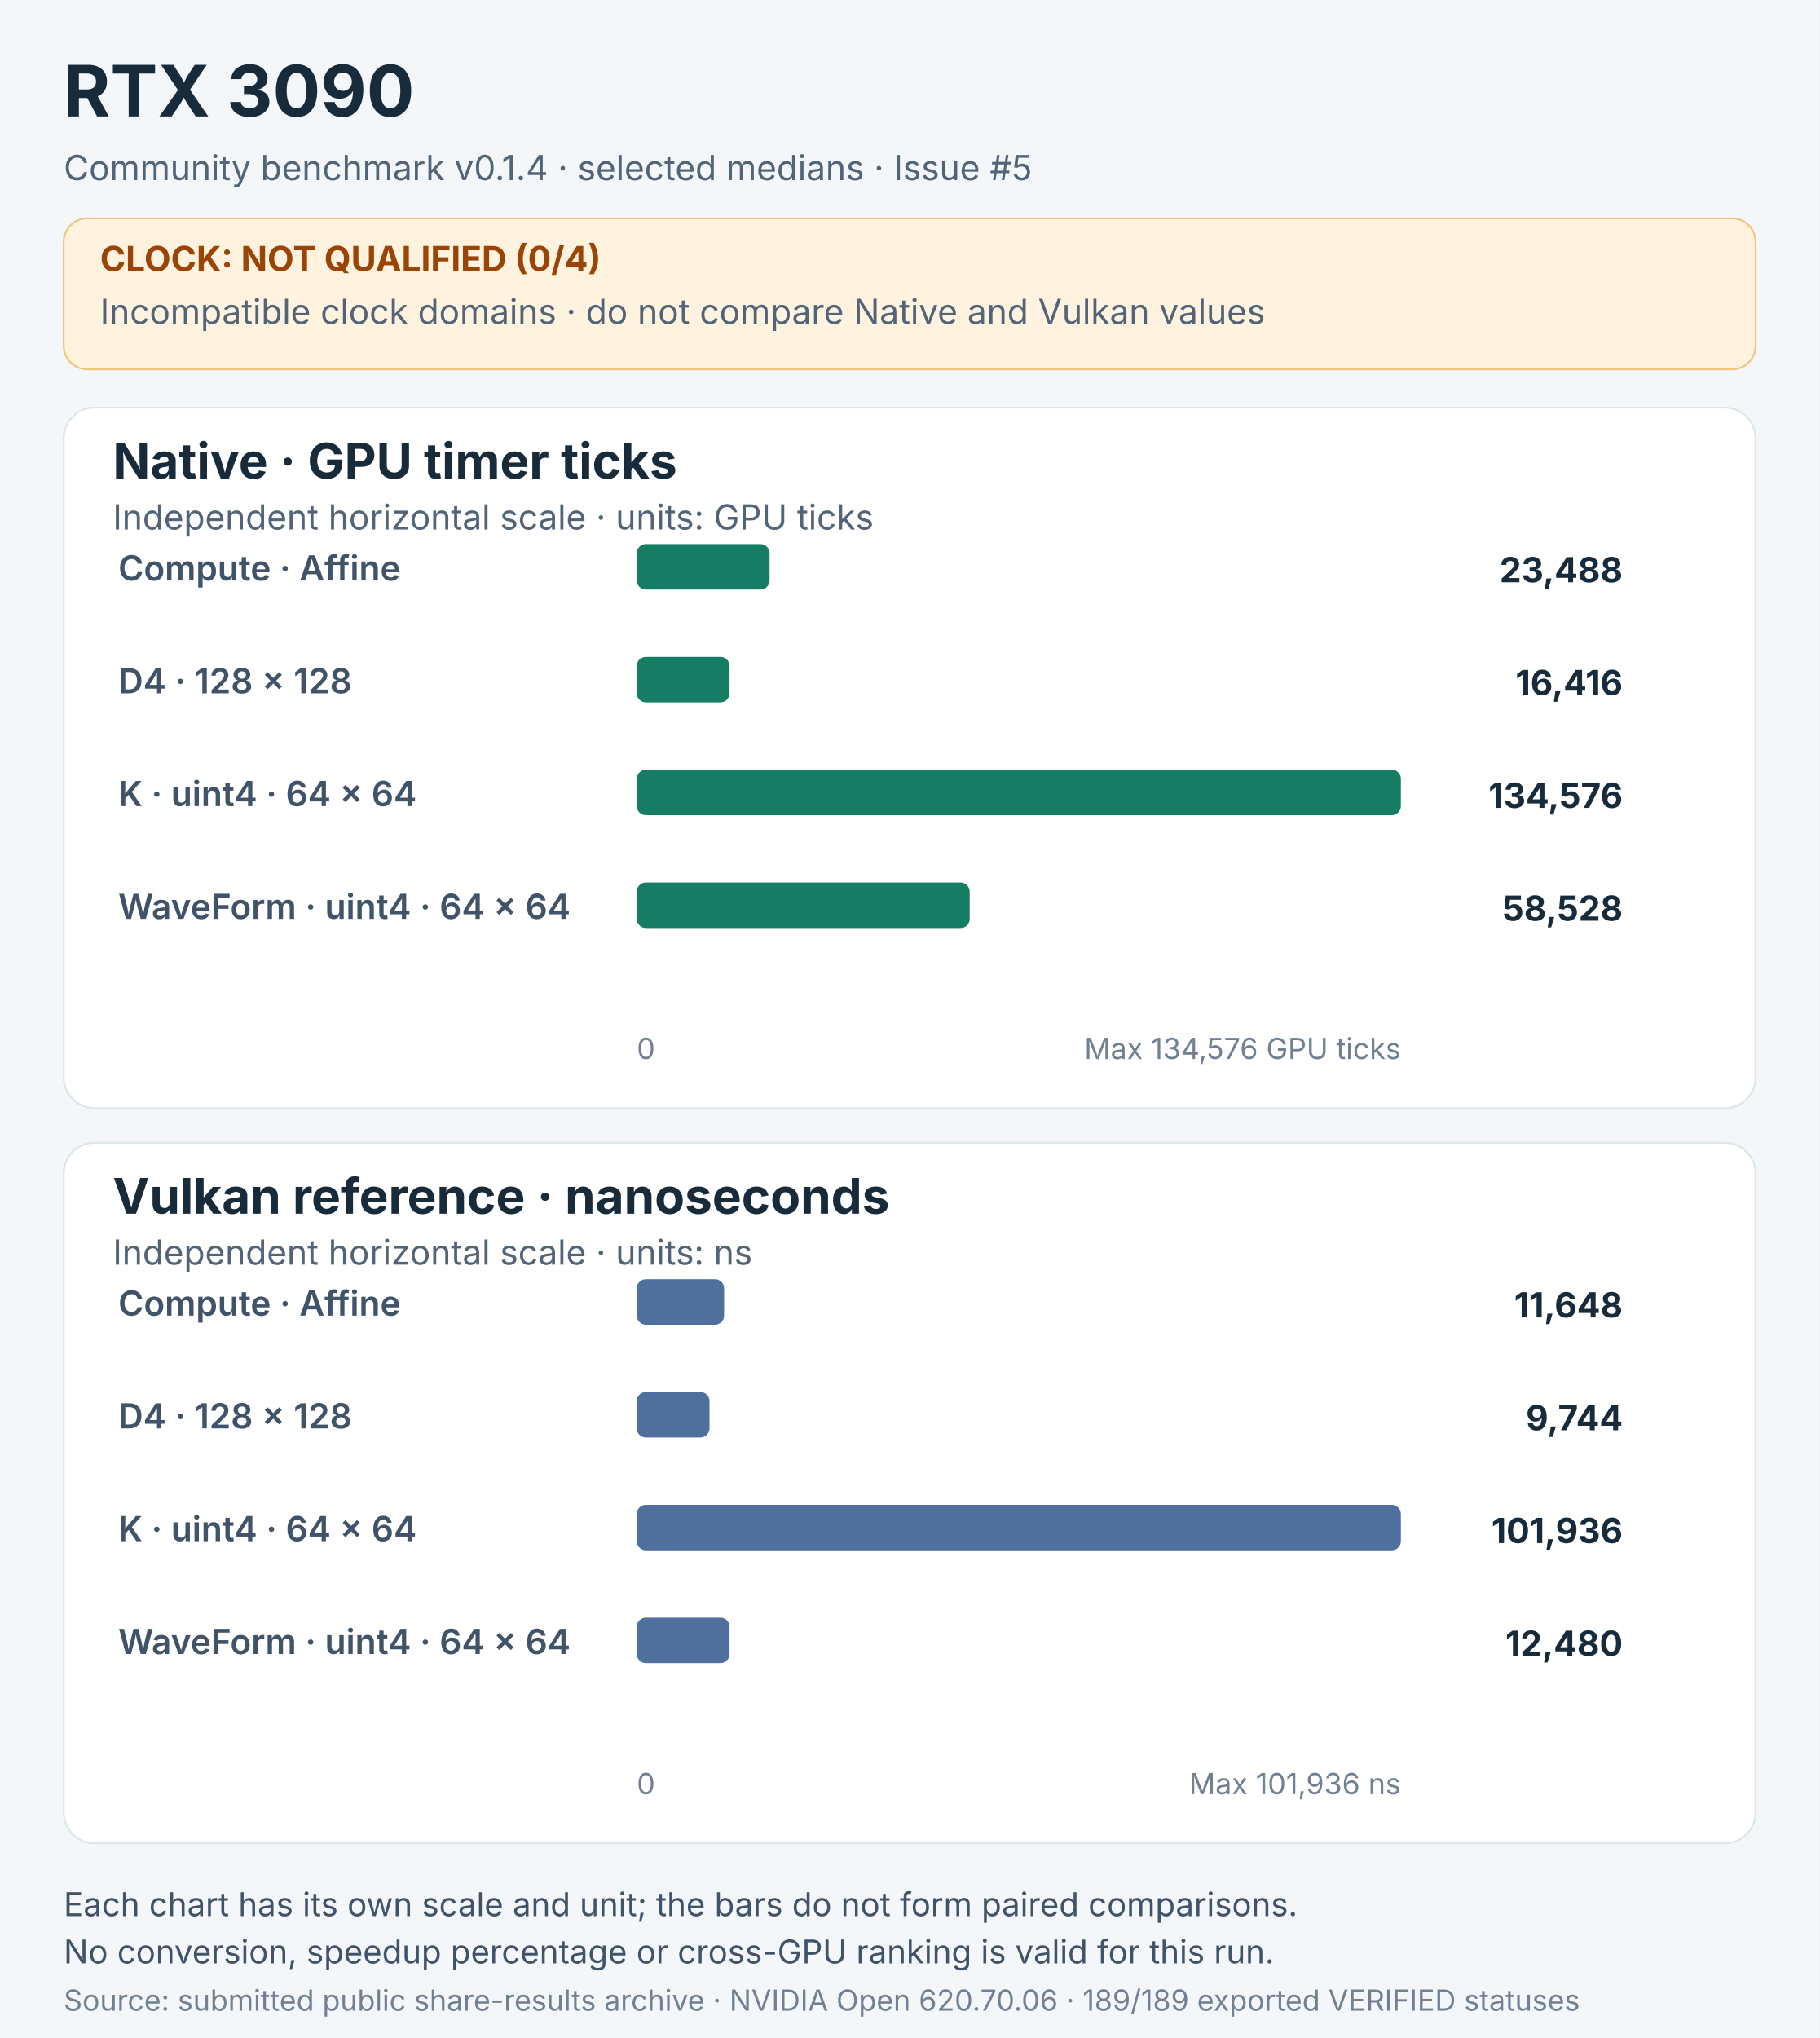
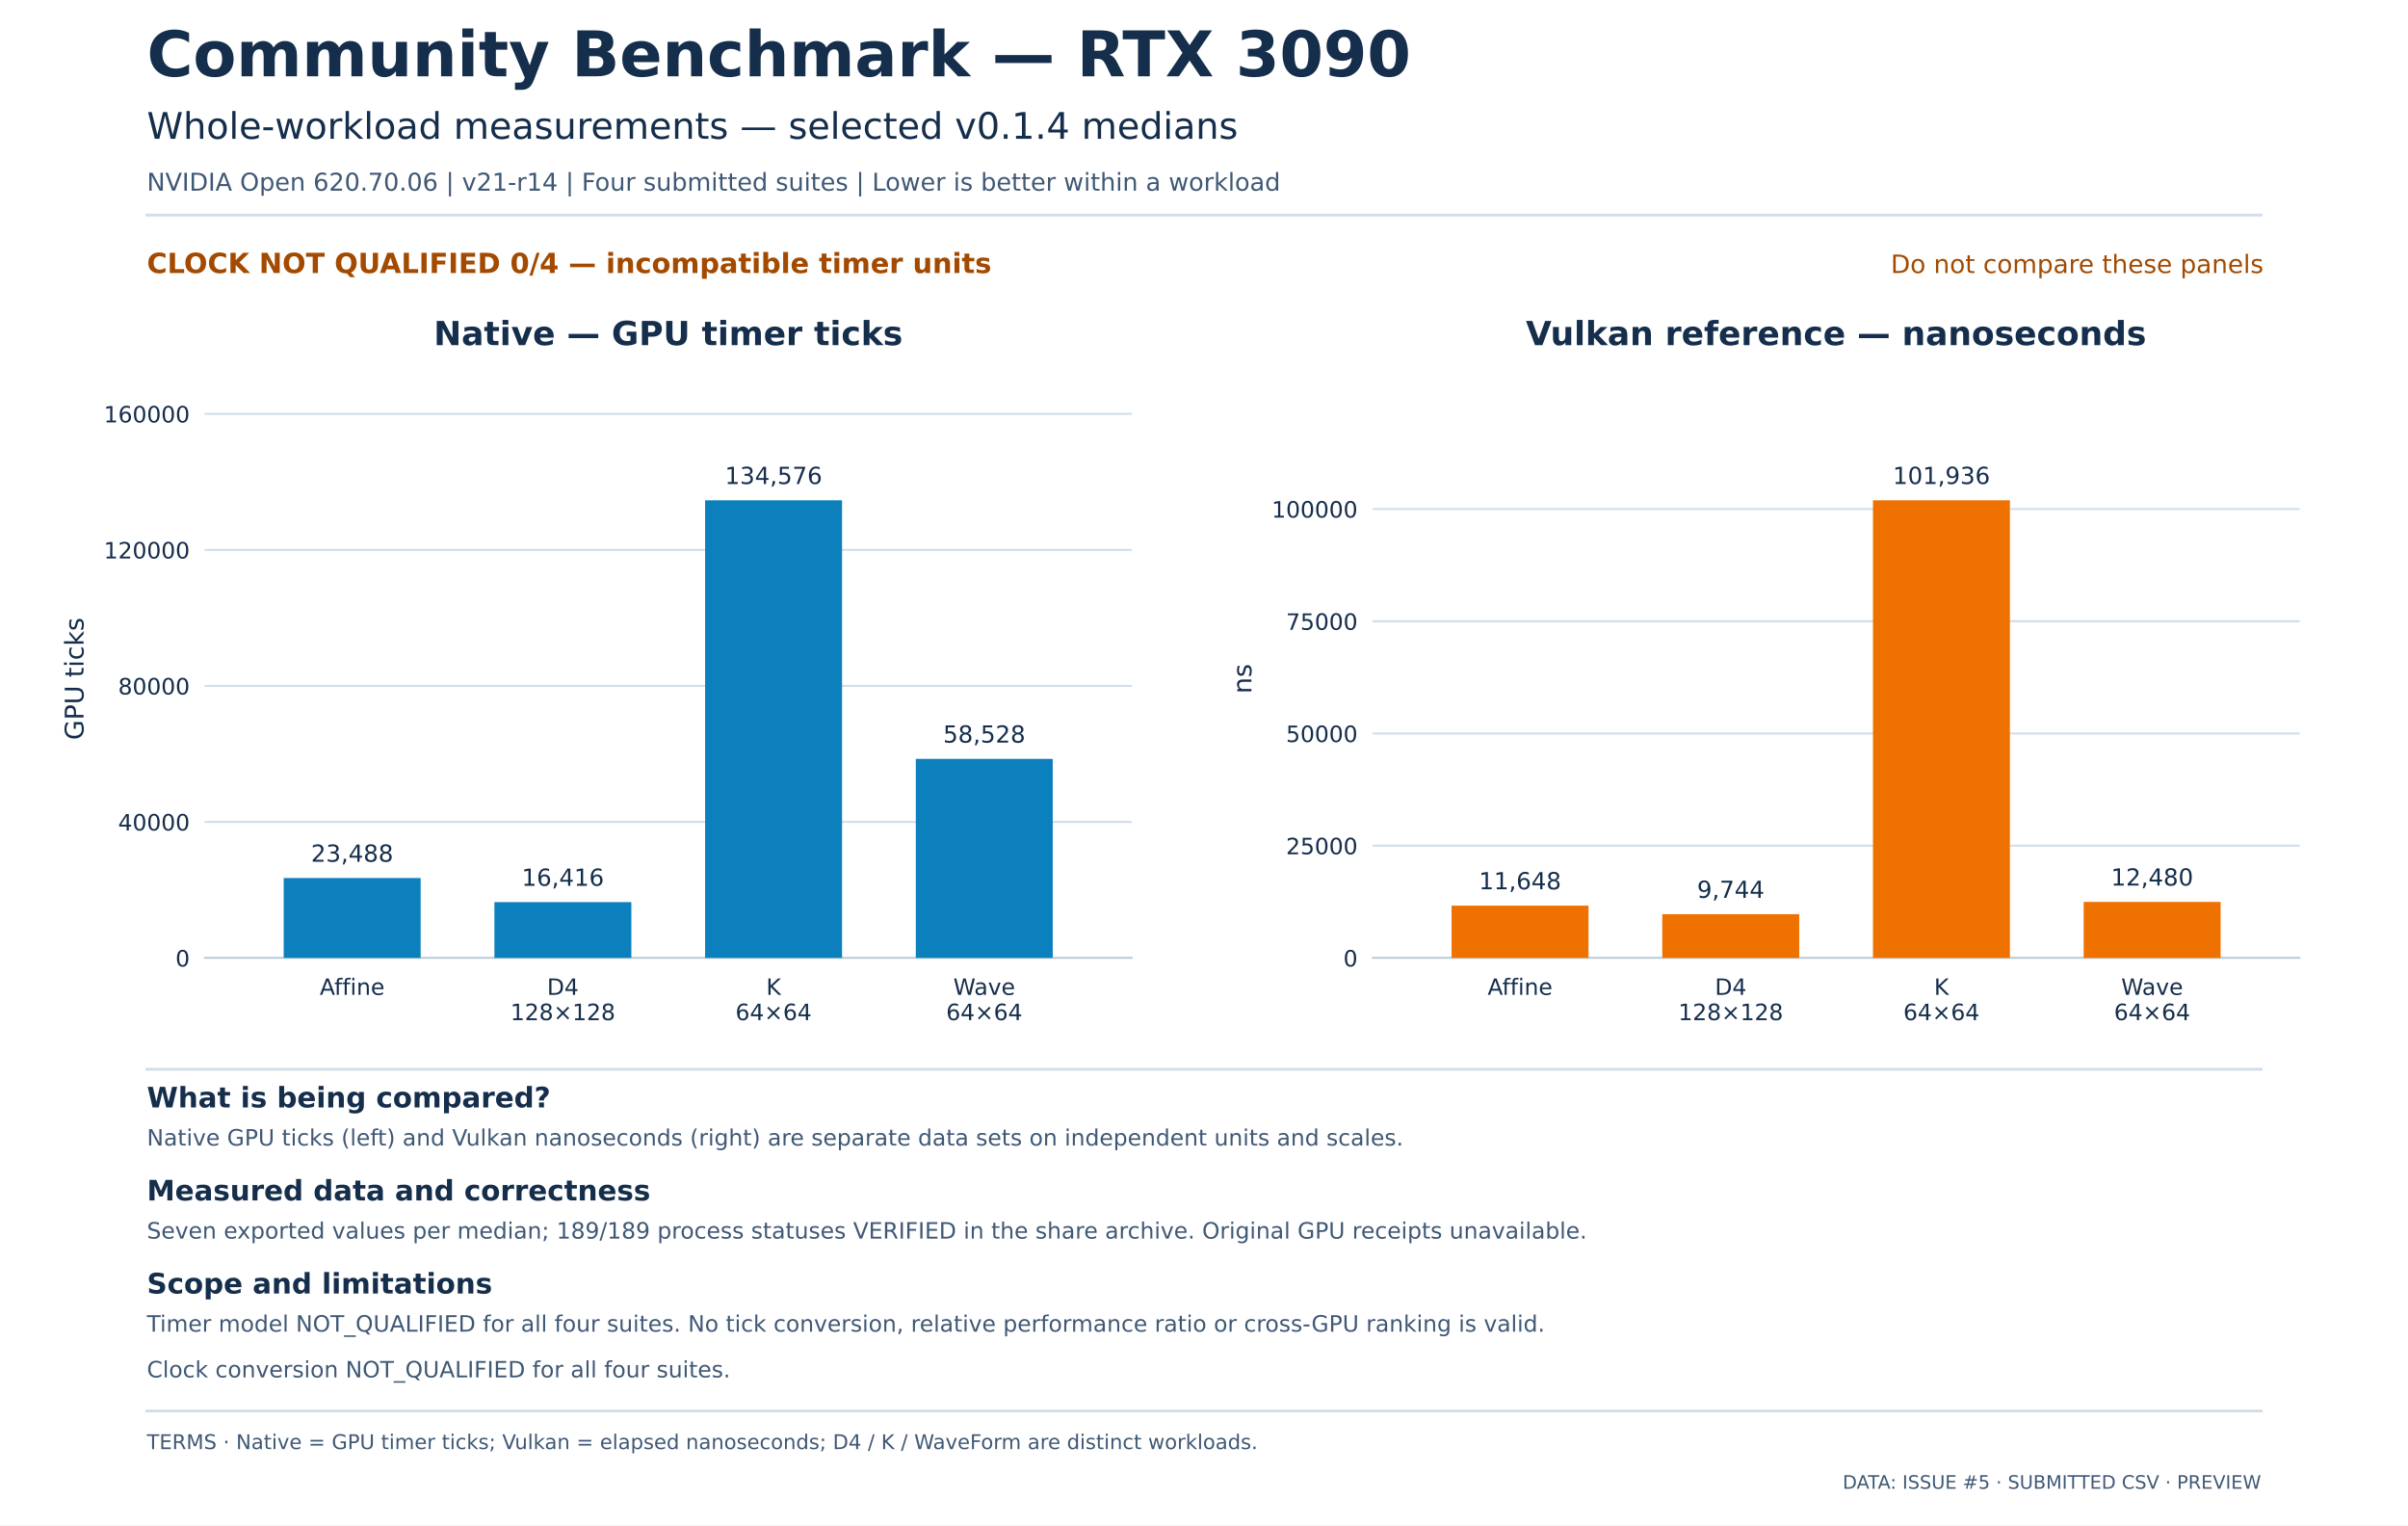
- <svg xmlns="http://www.w3.org/2000/svg" width="1000" height="1120" viewBox="0 0 1000 1120" role="img" aria-labelledby="title desc">
-   <style>
- text{font-family:Inter,system-ui,-apple-system,"Segoe UI",Arial,sans-serif;fill:#182b3b}
- .head{font-size:39px;font-weight:750}
- .sub{font-size:19px;fill:#526477}
- .panel{font-size:27px;font-weight:730}
- .workload{font-size:19px;fill:#405369;font-weight:620}
- .value{font-size:19px;font-weight:730;font-variant-numeric:tabular-nums}
- .axis{font-size:16px;fill:#718193}
- .warning{font-size:19px;font-weight:700;fill:#9a4506}
- .foot{font-size:18px;fill:#405369}
- </style>
-   <rect width="1000" height="1120" fill="#f4f7fa" />
-   <text x="35" y="64" class="head">RTX 3090</text>
-   <text x="35" y="99" class="sub">Community benchmark v0.1.4 · selected medians · Issue #5</text>
-   <rect x="35" y="120" width="930" height="83" rx="13" fill="#fff3df" stroke="#f2c57e" />
-   <text x="55" y="149" class="warning">CLOCK: NOT QUALIFIED (0/4)</text>
-   <text x="55" y="178" class="sub">Incompatible clock domains · do not compare Native and Vulkan values</text>
-   <rect x="35" y="224" width="930" height="385" rx="17" fill="#ffffff" stroke="#dce5e9" />
-   <text x="62" y="263" class="panel">Native · GPU timer ticks</text>
-   <text x="62" y="291" class="sub">Independent horizontal scale · units: GPU ticks</text>
-   <text x="65" y="319" class="workload">Compute · Affine</text>
-   <rect x="350" y="299" width="73" height="25" rx="5" fill="#147d63" />
-   <text x="892" y="320" class="value" text-anchor="end">23,488</text>
-   <text x="65" y="381" class="workload">D4 · 128 × 128</text>
-   <rect x="350" y="361" width="51" height="25" rx="5" fill="#147d63" />
-   <text x="892" y="382" class="value" text-anchor="end">16,416</text>
-   <text x="65" y="443" class="workload">K · uint4 · 64 × 64</text>
-   <rect x="350" y="423" width="420" height="25" rx="5" fill="#147d63" />
-   <text x="892" y="444" class="value" text-anchor="end">134,576</text>
-   <text x="65" y="505" class="workload">WaveForm · uint4 · 64 × 64</text>
-   <rect x="350" y="485" width="183" height="25" rx="5" fill="#147d63" />
-   <text x="892" y="506" class="value" text-anchor="end">58,528</text>
-   <text x="350" y="582" class="axis">0</text>
-   <text x="770" y="582" class="axis" text-anchor="end">Max 134,576 GPU ticks</text>
-   <rect x="35" y="628" width="930" height="385" rx="17" fill="#ffffff" stroke="#dce5e9" />
-   <text x="62" y="667" class="panel">Vulkan reference · nanoseconds</text>
-   <text x="62" y="695" class="sub">Independent horizontal scale · units: ns</text>
-   <text x="65" y="723" class="workload">Compute · Affine</text>
-   <rect x="350" y="703" width="48" height="25" rx="5" fill="#4f709d" />
-   <text x="892" y="724" class="value" text-anchor="end">11,648</text>
-   <text x="65" y="785" class="workload">D4 · 128 × 128</text>
-   <rect x="350" y="765" width="40" height="25" rx="5" fill="#4f709d" />
-   <text x="892" y="786" class="value" text-anchor="end">9,744</text>
-   <text x="65" y="847" class="workload">K · uint4 · 64 × 64</text>
-   <rect x="350" y="827" width="420" height="25" rx="5" fill="#4f709d" />
-   <text x="892" y="848" class="value" text-anchor="end">101,936</text>
-   <text x="65" y="909" class="workload">WaveForm · uint4 · 64 × 64</text>
-   <rect x="350" y="889" width="51" height="25" rx="5" fill="#4f709d" />
-   <text x="892" y="910" class="value" text-anchor="end">12,480</text>
-   <text x="350" y="986" class="axis">0</text>
-   <text x="770" y="986" class="axis" text-anchor="end">Max 101,936 ns</text>
-   <text x="35" y="1053" class="foot">Each chart has its own scale and unit; the bars do not form paired comparisons.</text>
-   <text x="35" y="1079" class="foot">No conversion, speedup percentage or cross-GPU ranking is valid for this run.</text>
-   <text x="35" y="1105" class="axis">Source: submitted public share-results archive · NVIDIA Open 620.70.06 · 189/189 exported VERIFIED statuses</text>
+ <svg xmlns="http://www.w3.org/2000/svg" width="972pt" height="615.6pt" viewBox="0 0 972 615.6" version="1.1">
+   <defs>
+     <style type="text/css">*{stroke-linejoin: round; stroke-linecap: butt}</style>
+   </defs>
+   <g id="figure_1">
+     <g id="patch_1">
+       <path d="M 0 615.6  L 972 615.6  L 972 0  L 0 0  z " style="fill: #ffffff" />
+     </g>
+     <g id="axes_1">
+       <g id="patch_2">
+         <path d="M 82.62 386.597  L 456.84 386.597  L 456.84 161.287  L 82.62 161.287  z " style="fill: #ffffff" />
+       </g>
+       <g id="matplotlib.axis_1">
+         <g id="xtick_1">
+           <g id="line2d_1" />
+           <g id="text_1">
+             <text style="font-size: 9.1px; font-family: 'DejaVu Sans'; text-anchor: middle; fill: #152e4c" x="142.155" y="401.511" transform="rotate(-0 142.155 401.5114)">Affine</text>
+           </g>
+         </g>
+         <g id="xtick_2">
+           <g id="line2d_2" />
+           <g id="text_2">
+             <text style="font-size: 9.1px; font-family: 'DejaVu Sans'; fill: #152e4c" transform="translate(220.8066 401.5114)">D4</text>
+             <text style="font-size: 9.1px; font-family: 'DejaVu Sans'; fill: #152e4c" transform="translate(206.0226 411.7014)">128×128</text>
+           </g>
+         </g>
+         <g id="xtick_3">
+           <g id="line2d_3" />
+           <g id="text_3">
+             <text style="font-size: 9.1px; font-family: 'DejaVu Sans'; fill: #152e4c" transform="translate(309.2712 401.5114)">K</text>
+             <text style="font-size: 9.1px; font-family: 'DejaVu Sans'; fill: #152e4c" transform="translate(296.8625 411.7014)">64×64</text>
+           </g>
+         </g>
+         <g id="xtick_4">
+           <g id="line2d_4" />
+           <g id="text_4">
+             <text style="font-size: 9.1px; font-family: 'DejaVu Sans'; fill: #152e4c" transform="translate(384.8152 401.5114)">Wave</text>
+             <text style="font-size: 9.1px; font-family: 'DejaVu Sans'; fill: #152e4c" transform="translate(381.9125 411.7014)">64×64</text>
+           </g>
+         </g>
+       </g>
+       <g id="matplotlib.axis_2">
+         <g id="ytick_1">
+           <g id="line2d_5">
+             <path d="M 82.62 386.597  L 456.84 386.597  " clip-path="url(#p2c30ba668f)" style="fill: none; stroke: #d1deea; stroke-width: 0.82; stroke-linecap: square" />
+           </g>
+           <g id="line2d_6" />
+           <g id="text_5">
+             <text style="font-size: 9.1px; font-family: 'DejaVu Sans'; text-anchor: end; fill: #152e4c" x="76.62" y="390.054" transform="rotate(-0 76.62 390.0541)">0</text>
+           </g>
+         </g>
+         <g id="ytick_2">
+           <g id="line2d_7">
+             <path d="M 82.62 331.704  L 456.84 331.704  " clip-path="url(#p2c30ba668f)" style="fill: none; stroke: #d1deea; stroke-width: 0.82; stroke-linecap: square" />
+           </g>
+           <g id="line2d_8" />
+           <g id="text_6">
+             <text style="font-size: 9.1px; font-family: 'DejaVu Sans'; text-anchor: end; fill: #152e4c" x="76.62" y="335.162" transform="rotate(-0 76.62 335.1617)">40000</text>
+           </g>
+         </g>
+         <g id="ytick_3">
+           <g id="line2d_9">
+             <path d="M 82.62 276.812  L 456.84 276.812  " clip-path="url(#p2c30ba668f)" style="fill: none; stroke: #d1deea; stroke-width: 0.82; stroke-linecap: square" />
+           </g>
+           <g id="line2d_10" />
+           <g id="text_7">
+             <text style="font-size: 9.1px; font-family: 'DejaVu Sans'; text-anchor: end; fill: #152e4c" x="76.62" y="280.269" transform="rotate(-0 76.62 280.2693)">80000</text>
+           </g>
+         </g>
+         <g id="ytick_4">
+           <g id="line2d_11">
+             <path d="M 82.62 221.92  L 456.84 221.92  " clip-path="url(#p2c30ba668f)" style="fill: none; stroke: #d1deea; stroke-width: 0.82; stroke-linecap: square" />
+           </g>
+           <g id="line2d_12" />
+           <g id="text_8">
+             <text style="font-size: 9.1px; font-family: 'DejaVu Sans'; text-anchor: end; fill: #152e4c" x="76.62" y="225.377" transform="rotate(-0 76.62 225.3769)">120000</text>
+           </g>
+         </g>
+         <g id="ytick_5">
+           <g id="line2d_13">
+             <path d="M 82.62 167.027  L 456.84 167.027  " clip-path="url(#p2c30ba668f)" style="fill: none; stroke: #d1deea; stroke-width: 0.82; stroke-linecap: square" />
+           </g>
+           <g id="line2d_14" />
+           <g id="text_9">
+             <text style="font-size: 9.1px; font-family: 'DejaVu Sans'; text-anchor: end; fill: #152e4c" x="76.62" y="170.484" transform="rotate(-0 76.62 170.4845)">160000</text>
+           </g>
+         </g>
+         <g id="text_10">
+           <text style="font-size: 10.4px; font-family: 'DejaVu Sans'; text-anchor: middle; fill: #152e4c" x="33.718" y="273.942" transform="rotate(-90 33.71787 273.942)">GPU ticks</text>
+         </g>
+       </g>
+       <g id="patch_3">
+         <path d="M 82.62 386.597  L 456.84 386.597  " style="fill: none; stroke: #b7c9d7; stroke-width: 0.7; stroke-linejoin: miter; stroke-linecap: square" />
+       </g>
+       <g id="patch_4">
+         <path d="M 114.514 386.597  L 169.796 386.597  L 169.796 354.364  L 114.514 354.364  z " clip-path="url(#p2c30ba668f)" style="fill: #0c80bd" />
+       </g>
+       <g id="patch_5">
+         <path d="M 199.564 386.597  L 254.846 386.597  L 254.846 364.069  L 199.564 364.069  z " clip-path="url(#p2c30ba668f)" style="fill: #0c80bd" />
+       </g>
+       <g id="patch_6">
+         <path d="M 284.614 386.597  L 339.896 386.597  L 339.896 201.917  L 284.614 201.917  z " clip-path="url(#p2c30ba668f)" style="fill: #0c80bd" />
+       </g>
+       <g id="patch_7">
+         <path d="M 369.664 386.597  L 424.946 386.597  L 424.946 306.278  L 369.664 306.278  z " clip-path="url(#p2c30ba668f)" style="fill: #0c80bd" />
+       </g>
+       <g id="text_11">
+         <text style="font-size: 9.5px; font-family: 'DejaVu Sans'; text-anchor: middle; fill: #152e4c" x="142.155" y="347.771" transform="rotate(-0 142.155 347.7713)">23,488</text>
+       </g>
+       <g id="text_12">
+         <text style="font-size: 9.5px; font-family: 'DejaVu Sans'; text-anchor: middle; fill: #152e4c" x="227.205" y="357.476" transform="rotate(-0 227.205 357.4763)">16,416</text>
+       </g>
+       <g id="text_13">
+         <text style="font-size: 9.5px; font-family: 'DejaVu Sans'; text-anchor: middle; fill: #152e4c" x="312.255" y="195.324" transform="rotate(-0 312.255 195.3241)">134,576</text>
+       </g>
+       <g id="text_14">
+         <text style="font-size: 9.5px; font-family: 'DejaVu Sans'; text-anchor: middle; fill: #152e4c" x="397.305" y="299.686" transform="rotate(-0 397.305 299.6855)">58,528</text>
+       </g>
+       <g id="text_15">
+         <text style="font-weight: 700; font-size: 13.4px; font-family: 'DejaVu Sans'; text-anchor: middle; fill: #152e4c" x="269.73" y="139.287" transform="rotate(-0 269.73 139.2872)">Native — GPU timer ticks</text>
+       </g>
+     </g>
+     <g id="axes_2">
+       <g id="patch_8">
+         <path d="M 554.04 386.597  L 928.26 386.597  L 928.26 161.287  L 554.04 161.287  z " style="fill: #ffffff" />
+       </g>
+       <g id="matplotlib.axis_3">
+         <g id="xtick_5">
+           <g id="line2d_15" />
+           <g id="text_16">
+             <text style="font-size: 9.1px; font-family: 'DejaVu Sans'; text-anchor: middle; fill: #152e4c" x="613.575" y="401.511" transform="rotate(-0 613.575 401.5114)">Affine</text>
+           </g>
+         </g>
+         <g id="xtick_6">
+           <g id="line2d_16" />
+           <g id="text_17">
+             <text style="font-size: 9.1px; font-family: 'DejaVu Sans'; fill: #152e4c" transform="translate(692.2266 401.5114)">D4</text>
+             <text style="font-size: 9.1px; font-family: 'DejaVu Sans'; fill: #152e4c" transform="translate(677.4426 411.7014)">128×128</text>
+           </g>
+         </g>
+         <g id="xtick_7">
+           <g id="line2d_17" />
+           <g id="text_18">
+             <text style="font-size: 9.1px; font-family: 'DejaVu Sans'; fill: #152e4c" transform="translate(780.6912 401.5114)">K</text>
+             <text style="font-size: 9.1px; font-family: 'DejaVu Sans'; fill: #152e4c" transform="translate(768.2825 411.7014)">64×64</text>
+           </g>
+         </g>
+         <g id="xtick_8">
+           <g id="line2d_18" />
+           <g id="text_19">
+             <text style="font-size: 9.1px; font-family: 'DejaVu Sans'; fill: #152e4c" transform="translate(856.2352 401.5114)">Wave</text>
+             <text style="font-size: 9.1px; font-family: 'DejaVu Sans'; fill: #152e4c" transform="translate(853.3325 411.7014)">64×64</text>
+           </g>
+         </g>
+       </g>
+       <g id="matplotlib.axis_4">
+         <g id="ytick_6">
+           <g id="line2d_19">
+             <path d="M 554.04 386.597  L 928.26 386.597  " clip-path="url(#pa50dc43d43)" style="fill: none; stroke: #d1deea; stroke-width: 0.82; stroke-linecap: square" />
+           </g>
+           <g id="line2d_20" />
+           <g id="text_20">
+             <text style="font-size: 9.1px; font-family: 'DejaVu Sans'; text-anchor: end; fill: #152e4c" x="548.04" y="390.054" transform="rotate(-0 548.04 390.0541)">0</text>
+           </g>
+         </g>
+         <g id="ytick_7">
+           <g id="line2d_21">
+             <path d="M 554.04 341.304  L 928.26 341.304  " clip-path="url(#pa50dc43d43)" style="fill: none; stroke: #d1deea; stroke-width: 0.82; stroke-linecap: square" />
+           </g>
+           <g id="line2d_22" />
+           <g id="text_21">
+             <text style="font-size: 9.1px; font-family: 'DejaVu Sans'; text-anchor: end; fill: #152e4c" x="548.04" y="344.761" transform="rotate(-0 548.04 344.761)">25000</text>
+           </g>
+         </g>
+         <g id="ytick_8">
+           <g id="line2d_23">
+             <path d="M 554.04 296.011  L 928.26 296.011  " clip-path="url(#pa50dc43d43)" style="fill: none; stroke: #d1deea; stroke-width: 0.82; stroke-linecap: square" />
+           </g>
+           <g id="line2d_24" />
+           <g id="text_22">
+             <text style="font-size: 9.1px; font-family: 'DejaVu Sans'; text-anchor: end; fill: #152e4c" x="548.04" y="299.468" transform="rotate(-0 548.04 299.4678)">50000</text>
+           </g>
+         </g>
+         <g id="ytick_9">
+           <g id="line2d_25">
+             <path d="M 554.04 250.717  L 928.26 250.717  " clip-path="url(#pa50dc43d43)" style="fill: none; stroke: #d1deea; stroke-width: 0.82; stroke-linecap: square" />
+           </g>
+           <g id="line2d_26" />
+           <g id="text_23">
+             <text style="font-size: 9.1px; font-family: 'DejaVu Sans'; text-anchor: end; fill: #152e4c" x="548.04" y="254.175" transform="rotate(-0 548.04 254.1747)">75000</text>
+           </g>
+         </g>
+         <g id="ytick_10">
+           <g id="line2d_27">
+             <path d="M 554.04 205.424  L 928.26 205.424  " clip-path="url(#pa50dc43d43)" style="fill: none; stroke: #d1deea; stroke-width: 0.82; stroke-linecap: square" />
+           </g>
+           <g id="line2d_28" />
+           <g id="text_24">
+             <text style="font-size: 9.1px; font-family: 'DejaVu Sans'; text-anchor: end; fill: #152e4c" x="548.04" y="208.882" transform="rotate(-0 548.04 208.8816)">100000</text>
+           </g>
+         </g>
+         <g id="text_25">
+           <text style="font-size: 10.4px; font-family: 'DejaVu Sans'; text-anchor: middle; fill: #152e4c" x="505.138" y="273.942" transform="rotate(-90 505.1379 273.942)">ns</text>
+         </g>
+       </g>
+       <g id="patch_9">
+         <path d="M 554.04 386.597  L 928.26 386.597  " style="fill: none; stroke: #b7c9d7; stroke-width: 0.7; stroke-linejoin: miter; stroke-linecap: square" />
+       </g>
+       <g id="patch_10">
+         <path d="M 585.934 386.597  L 641.216 386.597  L 641.216 365.494  L 585.934 365.494  z " clip-path="url(#pa50dc43d43)" style="fill: #ef7100" />
+       </g>
+       <g id="patch_11">
+         <path d="M 670.984 386.597  L 726.266 386.597  L 726.266 368.943  L 670.984 368.943  z " clip-path="url(#pa50dc43d43)" style="fill: #ef7100" />
+       </g>
+       <g id="patch_12">
+         <path d="M 756.034 386.597  L 811.316 386.597  L 811.316 201.917  L 756.034 201.917  z " clip-path="url(#pa50dc43d43)" style="fill: #ef7100" />
+       </g>
+       <g id="patch_13">
+         <path d="M 841.084 386.597  L 896.366 386.597  L 896.366 363.986  L 841.084 363.986  z " clip-path="url(#pa50dc43d43)" style="fill: #ef7100" />
+       </g>
+       <g id="text_26">
+         <text style="font-size: 9.5px; font-family: 'DejaVu Sans'; text-anchor: middle; fill: #152e4c" x="613.575" y="358.901" transform="rotate(-0 613.575 358.9011)">11,648</text>
+       </g>
+       <g id="text_27">
+         <text style="font-size: 9.5px; font-family: 'DejaVu Sans'; text-anchor: middle; fill: #152e4c" x="698.625" y="362.351" transform="rotate(-0 698.625 362.3506)">9,744</text>
+       </g>
+       <g id="text_28">
+         <text style="font-size: 9.5px; font-family: 'DejaVu Sans'; text-anchor: middle; fill: #152e4c" x="783.675" y="195.324" transform="rotate(-0 783.675 195.3241)">101,936</text>
+       </g>
+       <g id="text_29">
+         <text style="font-size: 9.5px; font-family: 'DejaVu Sans'; text-anchor: middle; fill: #152e4c" x="868.725" y="357.394" transform="rotate(-0 868.725 357.3938)">12,480</text>
+       </g>
+       <g id="text_30">
+         <text style="font-weight: 700; font-size: 13.4px; font-family: 'DejaVu Sans'; text-anchor: middle; fill: #152e4c" x="741.15" y="139.287" transform="rotate(-0 741.15 139.2872)">Vulkan reference — nanoseconds</text>
+       </g>
+     </g>
+     <g id="line2d_29">
+       <path d="M 59.292 86.8  L 912.708 86.8  " style="fill: none; stroke: #d1deea; stroke-width: 1.15; stroke-linecap: square" />
+     </g>
+     <g id="line2d_30">
+       <path d="M 59.292 431.536  L 912.708 431.536  " style="fill: none; stroke: #d1deea; stroke-width: 1.15; stroke-linecap: square" />
+     </g>
+     <g id="line2d_31">
+       <path d="M 59.292 569.43  L 912.708 569.43  " style="fill: none; stroke: #d1deea; stroke-width: 1.15; stroke-linecap: square" />
+     </g>
+     <g id="text_31">
+       <text style="font-weight: 700; font-size: 25.4px; font-family: 'DejaVu Sans'; text-anchor: start; fill: #152e4c" x="59.292" y="30.78" transform="rotate(-0 59.292 30.78)">Community Benchmark — RTX 3090</text>
+     </g>
+     <g id="text_32">
+       <text style="font-size: 14.8px; font-family: 'DejaVu Sans'; text-anchor: start; fill: #152e4c" x="59.292" y="56.02" transform="rotate(-0 59.292 56.0196)">Whole-workload measurements — selected v0.1.4 medians</text>
+     </g>
+     <g id="text_33">
+       <text style="font-size: 9.9px; font-family: 'DejaVu Sans'; text-anchor: start; fill: #3f5875" x="59.292" y="76.95" transform="rotate(-0 59.292 76.95)">NVIDIA Open 620.70.06  |  v21-r14  |  Four submitted suites  |  Lower is better within a workload</text>
+     </g>
+     <g id="text_34">
+       <text style="font-weight: 700; font-size: 11.2px; font-family: 'DejaVu Sans'; text-anchor: start; fill: #a34a00" x="59.292" y="110.192" transform="rotate(-0 59.292 110.1924)">CLOCK NOT QUALIFIED 0/4 — incompatible timer units</text>
+     </g>
+     <g id="text_35">
+       <text style="font-size: 10.2px; font-family: 'DejaVu Sans'; text-anchor: end; fill: #a34a00" x="913.68" y="110.192" transform="rotate(-0 913.68 110.1924)">Do not compare these panels</text>
+     </g>
+     <g id="text_36">
+       <text style="font-weight: 700; font-size: 11.4px; font-family: 'DejaVu Sans'; text-anchor: start; fill: #152e4c" x="59.292" y="446.926" transform="rotate(-0 59.292 446.9256)">What is being compared?</text>
+     </g>
+     <g id="text_37">
+       <text style="font-size: 9.1px; font-family: 'DejaVu Sans'; text-anchor: start; fill: #3f5875" x="59.292" y="462.316" transform="rotate(-0 59.292 462.3156)">Native GPU ticks (left) and Vulkan nanoseconds (right) are separate data sets on independent units and scales.</text>
+     </g>
+     <g id="text_38">
+       <text style="font-weight: 700; font-size: 11.4px; font-family: 'DejaVu Sans'; text-anchor: start; fill: #152e4c" x="59.292" y="484.477" transform="rotate(-0 59.292 484.4772)">Measured data and correctness</text>
+     </g>
+     <g id="text_39">
+       <text style="font-size: 9.1px; font-family: 'DejaVu Sans'; text-anchor: start; fill: #3f5875" x="59.292" y="499.867" transform="rotate(-0 59.292 499.8672)">Seven exported values per median; 189/189 process statuses VERIFIED in the share archive. Original GPU receipts unavailable.</text>
+     </g>
+     <g id="text_40">
+       <text style="font-weight: 700; font-size: 11.4px; font-family: 'DejaVu Sans'; text-anchor: start; fill: #152e4c" x="59.292" y="522.029" transform="rotate(-0 59.292 522.0288)">Scope and limitations</text>
+     </g>
+     <g id="text_41">
+       <text style="font-size: 9.1px; font-family: 'DejaVu Sans'; text-anchor: start; fill: #3f5875" x="59.292" y="537.419" transform="rotate(-0 59.292 537.4188)">Timer model NOT_QUALIFIED for all four suites. No tick conversion, relative performance ratio or cross-GPU ranking is valid.</text>
+     </g>
+     <g id="text_42">
+       <text style="font-size: 9.1px; font-family: 'DejaVu Sans'; text-anchor: start; fill: #3f5875" x="59.292" y="555.887" transform="rotate(-0 59.292 555.8868)">Clock conversion NOT_QUALIFIED for all four suites.</text>
+     </g>
+     <g id="text_43">
+       <text style="font-size: 8.2px; font-family: 'DejaVu Sans'; text-anchor: start; fill: #3f5875" x="59.292" y="584.82" transform="rotate(-0 59.292 584.82)">TERMS  ·  Native = GPU timer ticks; Vulkan = elapsed nanoseconds; D4 / K / WaveForm are distinct workloads.</text>
+     </g>
+     <g id="text_44">
+       <text style="font-size: 7.5px; font-family: 'DejaVu Sans'; text-anchor: end; fill: #3f5875" x="912.708" y="600.826" transform="rotate(-0 912.708 600.8256)">DATA: ISSUE #5 · SUBMITTED CSV · PREVIEW</text>
+     </g>
+   </g>
+   <defs>
+     <clipPath id="p2c30ba668f">
+       <rect x="82.62" y="161.287" width="374.22" height="225.31" />
+     </clipPath>
+     <clipPath id="pa50dc43d43">
+       <rect x="554.04" y="161.287" width="374.22" height="225.31" />
+     </clipPath>
+   </defs>
</svg>
